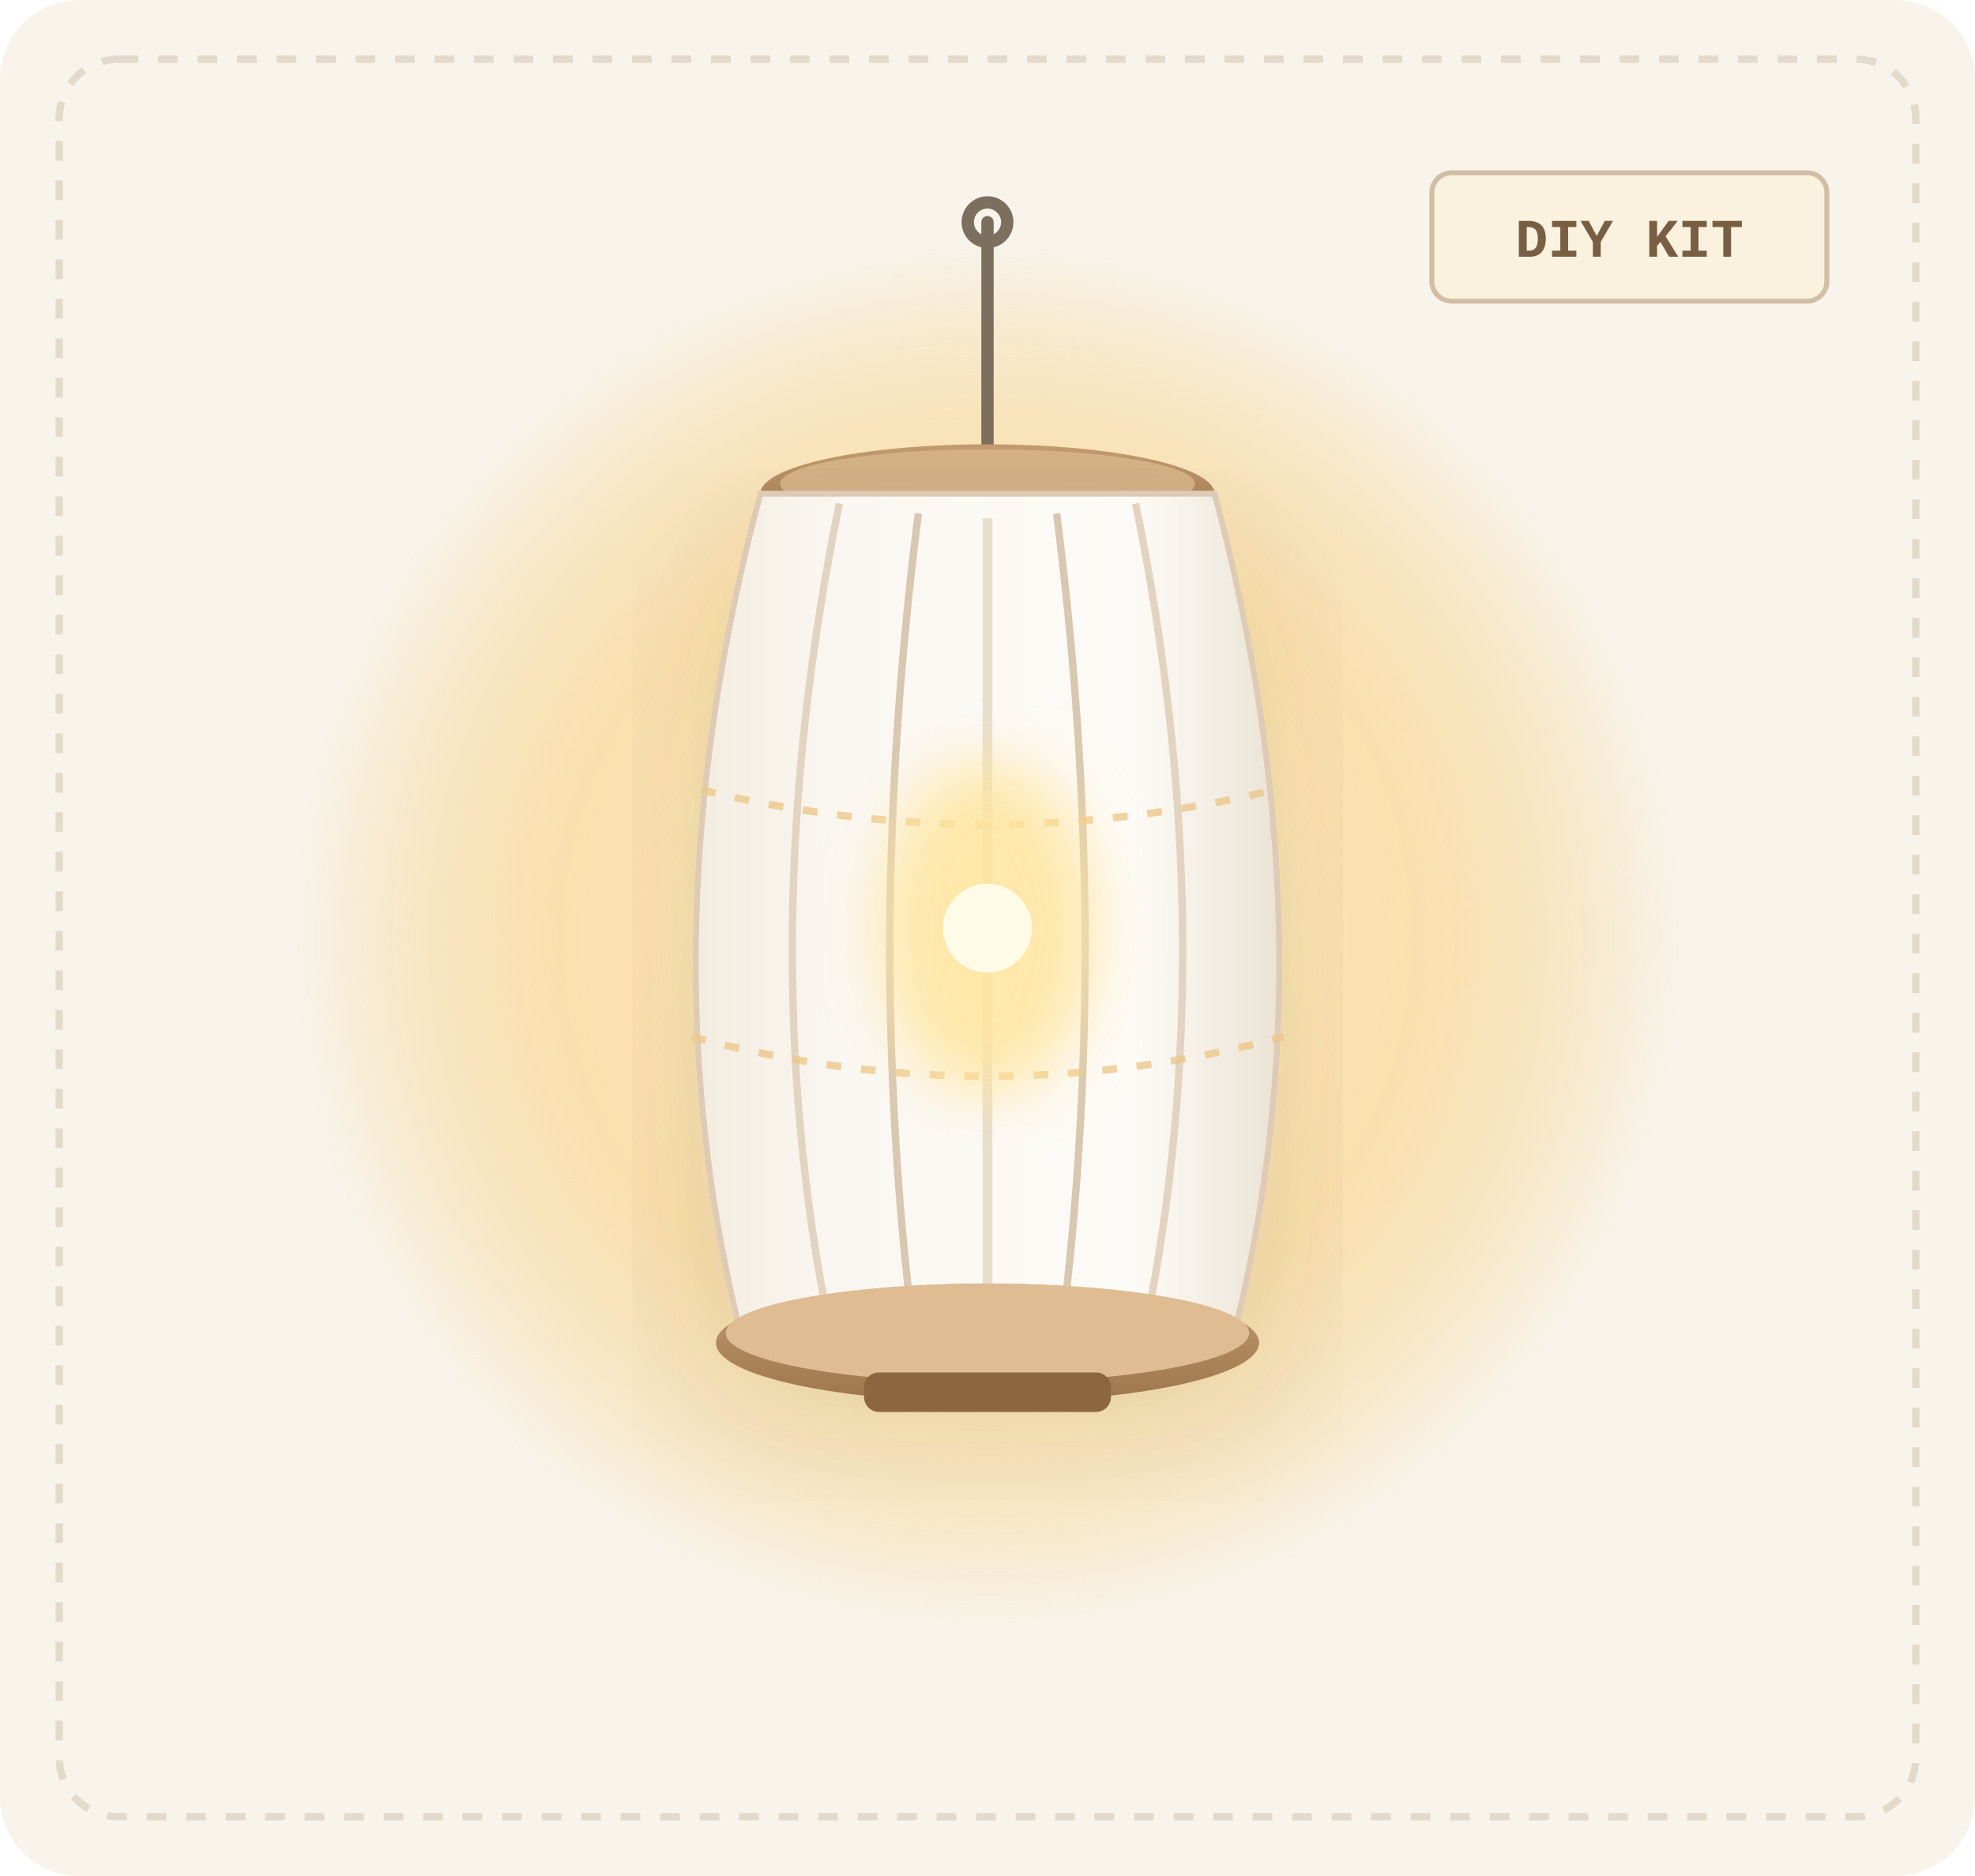
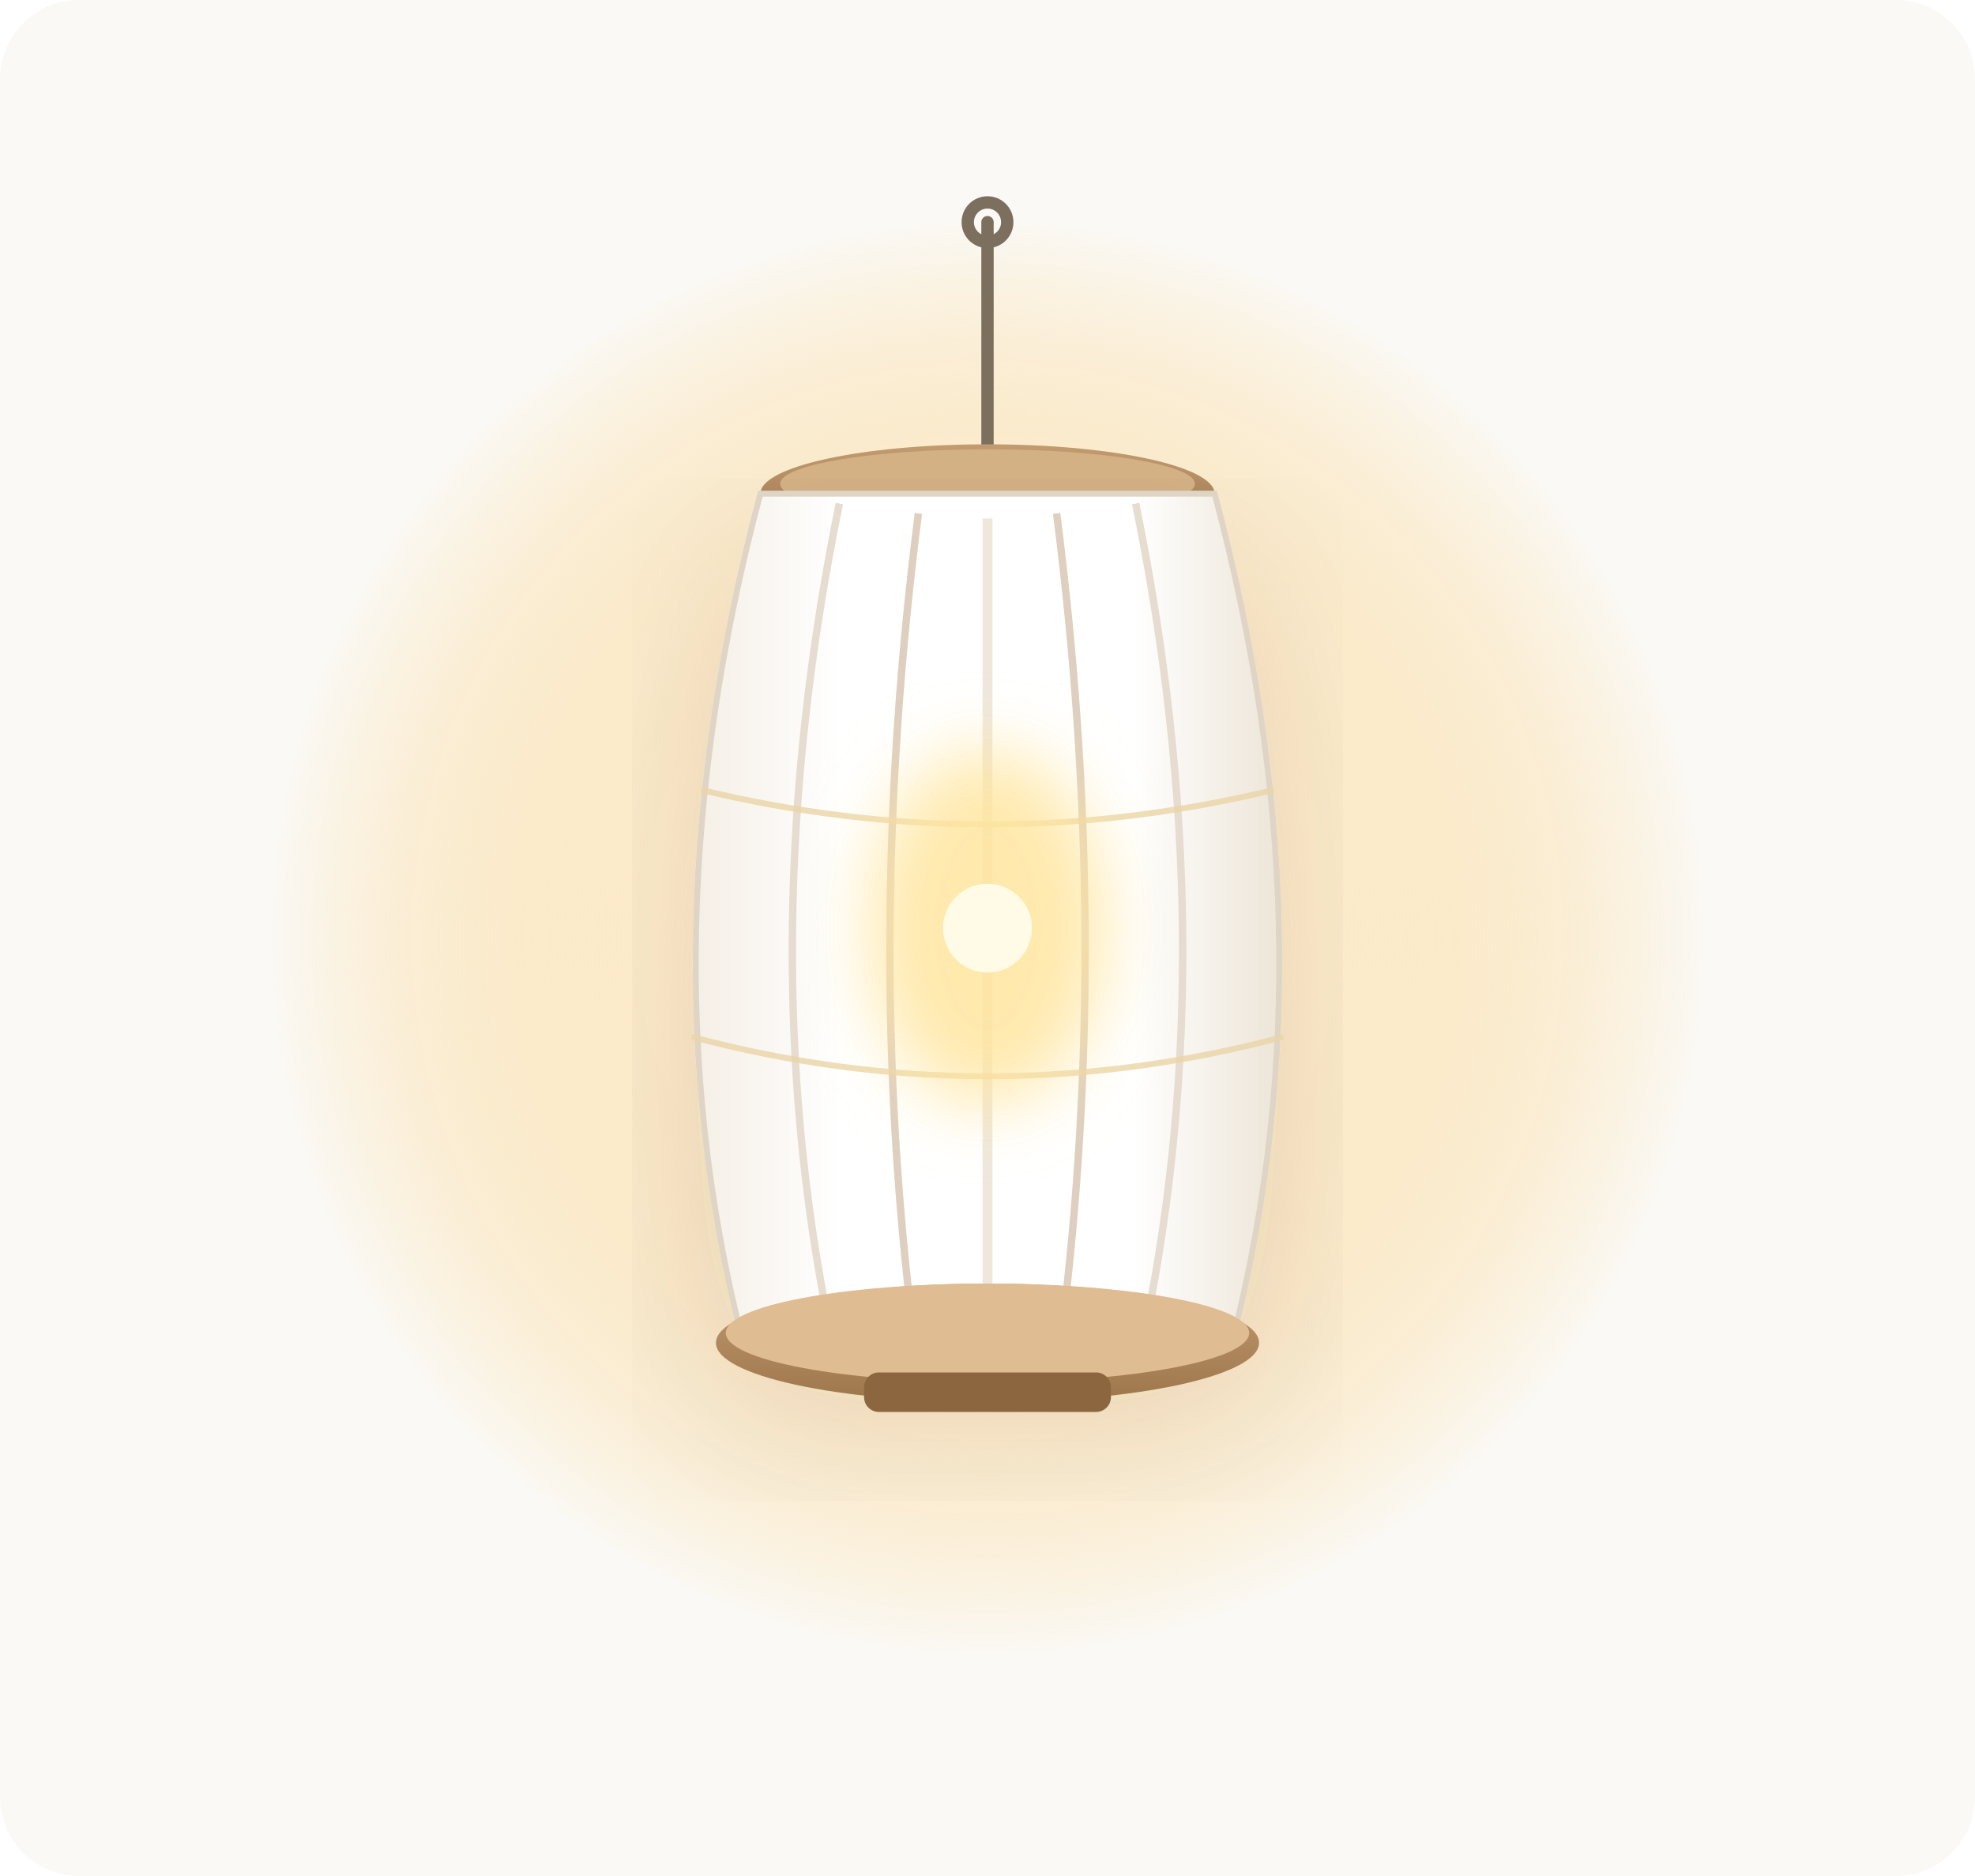
<svg xmlns="http://www.w3.org/2000/svg" viewBox="0 0 400 380" width="100%" height="100%">
  <defs>
    <radialGradient id="nordicGlow" cx="50%" cy="50%" r="50%">
-       <stop offset="0%" stop-color="#FFF2D6" stop-opacity="0.95" />
-       <stop offset="60%" stop-color="#FCD385" stop-opacity="0.6" />
+       <stop offset="0%" stop-color="#FFF3DA" stop-opacity="0.95" />
+       <stop offset="60%" stop-color="#FCDCA0" stop-opacity="0.5" />
      <stop offset="100%" stop-color="#F5B942" stop-opacity="0" />
    </radialGradient>
    <linearGradient id="paperGrad" x1="0%" y1="0%" x2="100%" y2="0%">
-       <stop offset="0%" stop-color="#F3ECE0" />
-       <stop offset="25%" stop-color="#FAF7F2" />
-       <stop offset="75%" stop-color="#FDFBF7" />
-       <stop offset="100%" stop-color="#EBE3D5" />
+       <stop offset="0%" stop-color="#F5EFE6" />
+       <stop offset="25%" stop-color="#FFFFFF" />
+       <stop offset="75%" stop-color="#FFFFFF" />
+       <stop offset="100%" stop-color="#EDE5D8" />
    </linearGradient>
    <linearGradient id="woodBase" x1="0%" y1="0%" x2="0%" y2="100%">
      <stop offset="0%" stop-color="#C29B70" />
      <stop offset="100%" stop-color="#9E764C" />
    </linearGradient>
    <filter id="softShadow" x="-10%" y="-10%" width="120%" height="130%">
-       <feDropShadow dx="0" dy="12" stdDeviation="14" flood-color="#554433" flood-opacity="0.14" />
+       <feDropShadow dx="0" dy="14" stdDeviation="16" flood-color="#443525" flood-opacity="0.12" />
    </filter>
  </defs>
-   <rect width="100%" height="100%" rx="16" fill="#F8F4EC" />
-   <rect x="12" y="12" width="376" height="356" rx="12" fill="none" stroke="#E3DACB" stroke-dasharray="4 4" stroke-width="1.5" />
-   <circle cx="200" cy="190" r="140" fill="url(#nordicGlow)" />
+   <rect width="100%" height="100%" fill="#FBF9F5" rx="16" />
+   <circle cx="200" cy="190" r="145" fill="url(#nordicGlow)" />
  <path d="M 200 45 L 200 100" stroke="#7D6F5E" stroke-width="2.5" stroke-linecap="round" />
  <circle cx="200" cy="45" r="4" fill="none" stroke="#7D6F5E" stroke-width="2.5" />
  <ellipse cx="200" cy="100" rx="46" ry="10" fill="url(#woodBase)" />
  <ellipse cx="200" cy="98" rx="42" ry="7" fill="#D4B085" />
  <g filter="url(#softShadow)">
-     <path d="M 154 100 Q 130 190 150 270 L 250 270 Q 270 190 246 100 Z" fill="url(#paperGrad)" stroke="#DECBB6" stroke-width="1.2" />
-     <path d="M 170 102 Q 152 190 168 269" stroke="#E2D4C0" stroke-width="1.5" fill="none" />
-     <path d="M 186 104 Q 175 190 185 270" stroke="#D8C8B1" stroke-width="1.5" fill="none" />
-     <path d="M 200 105 L 200 270" stroke="#E8DECD" stroke-width="2" fill="none" />
-     <path d="M 214 104 Q 225 190 215 270" stroke="#D8C8B1" stroke-width="1.5" fill="none" />
-     <path d="M 230 102 Q 248 190 232 269" stroke="#E2D4C0" stroke-width="1.5" fill="none" />
-     <path d="M 142 160 Q 200 174 258 160" stroke="#ECC88B" stroke-width="1.5" stroke-dasharray="3 4" fill="none" opacity="0.8" />
-     <path d="M 140 210 Q 200 226 260 210" stroke="#ECC88B" stroke-width="1.5" stroke-dasharray="3 4" fill="none" opacity="0.8" />
+     <path d="M 154 100 Q 130 190 150 270 L 250 270 Q 270 190 246 100 Z" fill="url(#paperGrad)" stroke="#DFD5C6" stroke-width="1.2" />
+     <path d="M 170 102 Q 152 190 168 269" stroke="#E6DCD0" stroke-width="1.5" fill="none" />
+     <path d="M 186 104 Q 175 190 185 270" stroke="#DECFC0" stroke-width="1.5" fill="none" />
+     <path d="M 200 105 L 200 270" stroke="#EFE7DC" stroke-width="2" fill="none" />
+     <path d="M 214 104 Q 225 190 215 270" stroke="#DECFC0" stroke-width="1.5" fill="none" />
+     <path d="M 230 102 Q 248 190 232 269" stroke="#E6DCD0" stroke-width="1.5" fill="none" />
+     <path d="M 142 160 Q 200 174 258 160" stroke="#EAD4A6" stroke-width="1.2" fill="none" opacity="0.8" />
+     <path d="M 140 210 Q 200 226 260 210" stroke="#EAD4A6" stroke-width="1.2" fill="none" opacity="0.8" />
  </g>
  <ellipse cx="200" cy="272" rx="55" ry="12" fill="url(#woodBase)" />
  <ellipse cx="200" cy="270" rx="53" ry="10" fill="#E0BC92" />
  <rect x="175" y="278" width="50" height="8" rx="3" fill="#8C663F" />
-   <ellipse cx="200" cy="188" rx="22" ry="34" fill="#FFE59E" opacity="0.85" filter="blur(6px)" />
+   <ellipse cx="200" cy="188" rx="24" ry="36" fill="#FFE59E" opacity="0.85" filter="blur(7px)" />
  <circle cx="200" cy="188" r="9" fill="#FFFBE6" />
-   <g transform="translate(290, 35)">
-     <rect x="0" y="0" width="80" height="26" rx="4" fill="#FAF1DF" stroke="#D1BEA4" stroke-width="1" />
-     <text x="40" y="17" font-family="'Courier New', monospace" font-size="11" fill="#785E42" font-weight="bold" text-anchor="middle">DIY KIT</text>
-   </g>
</svg>
